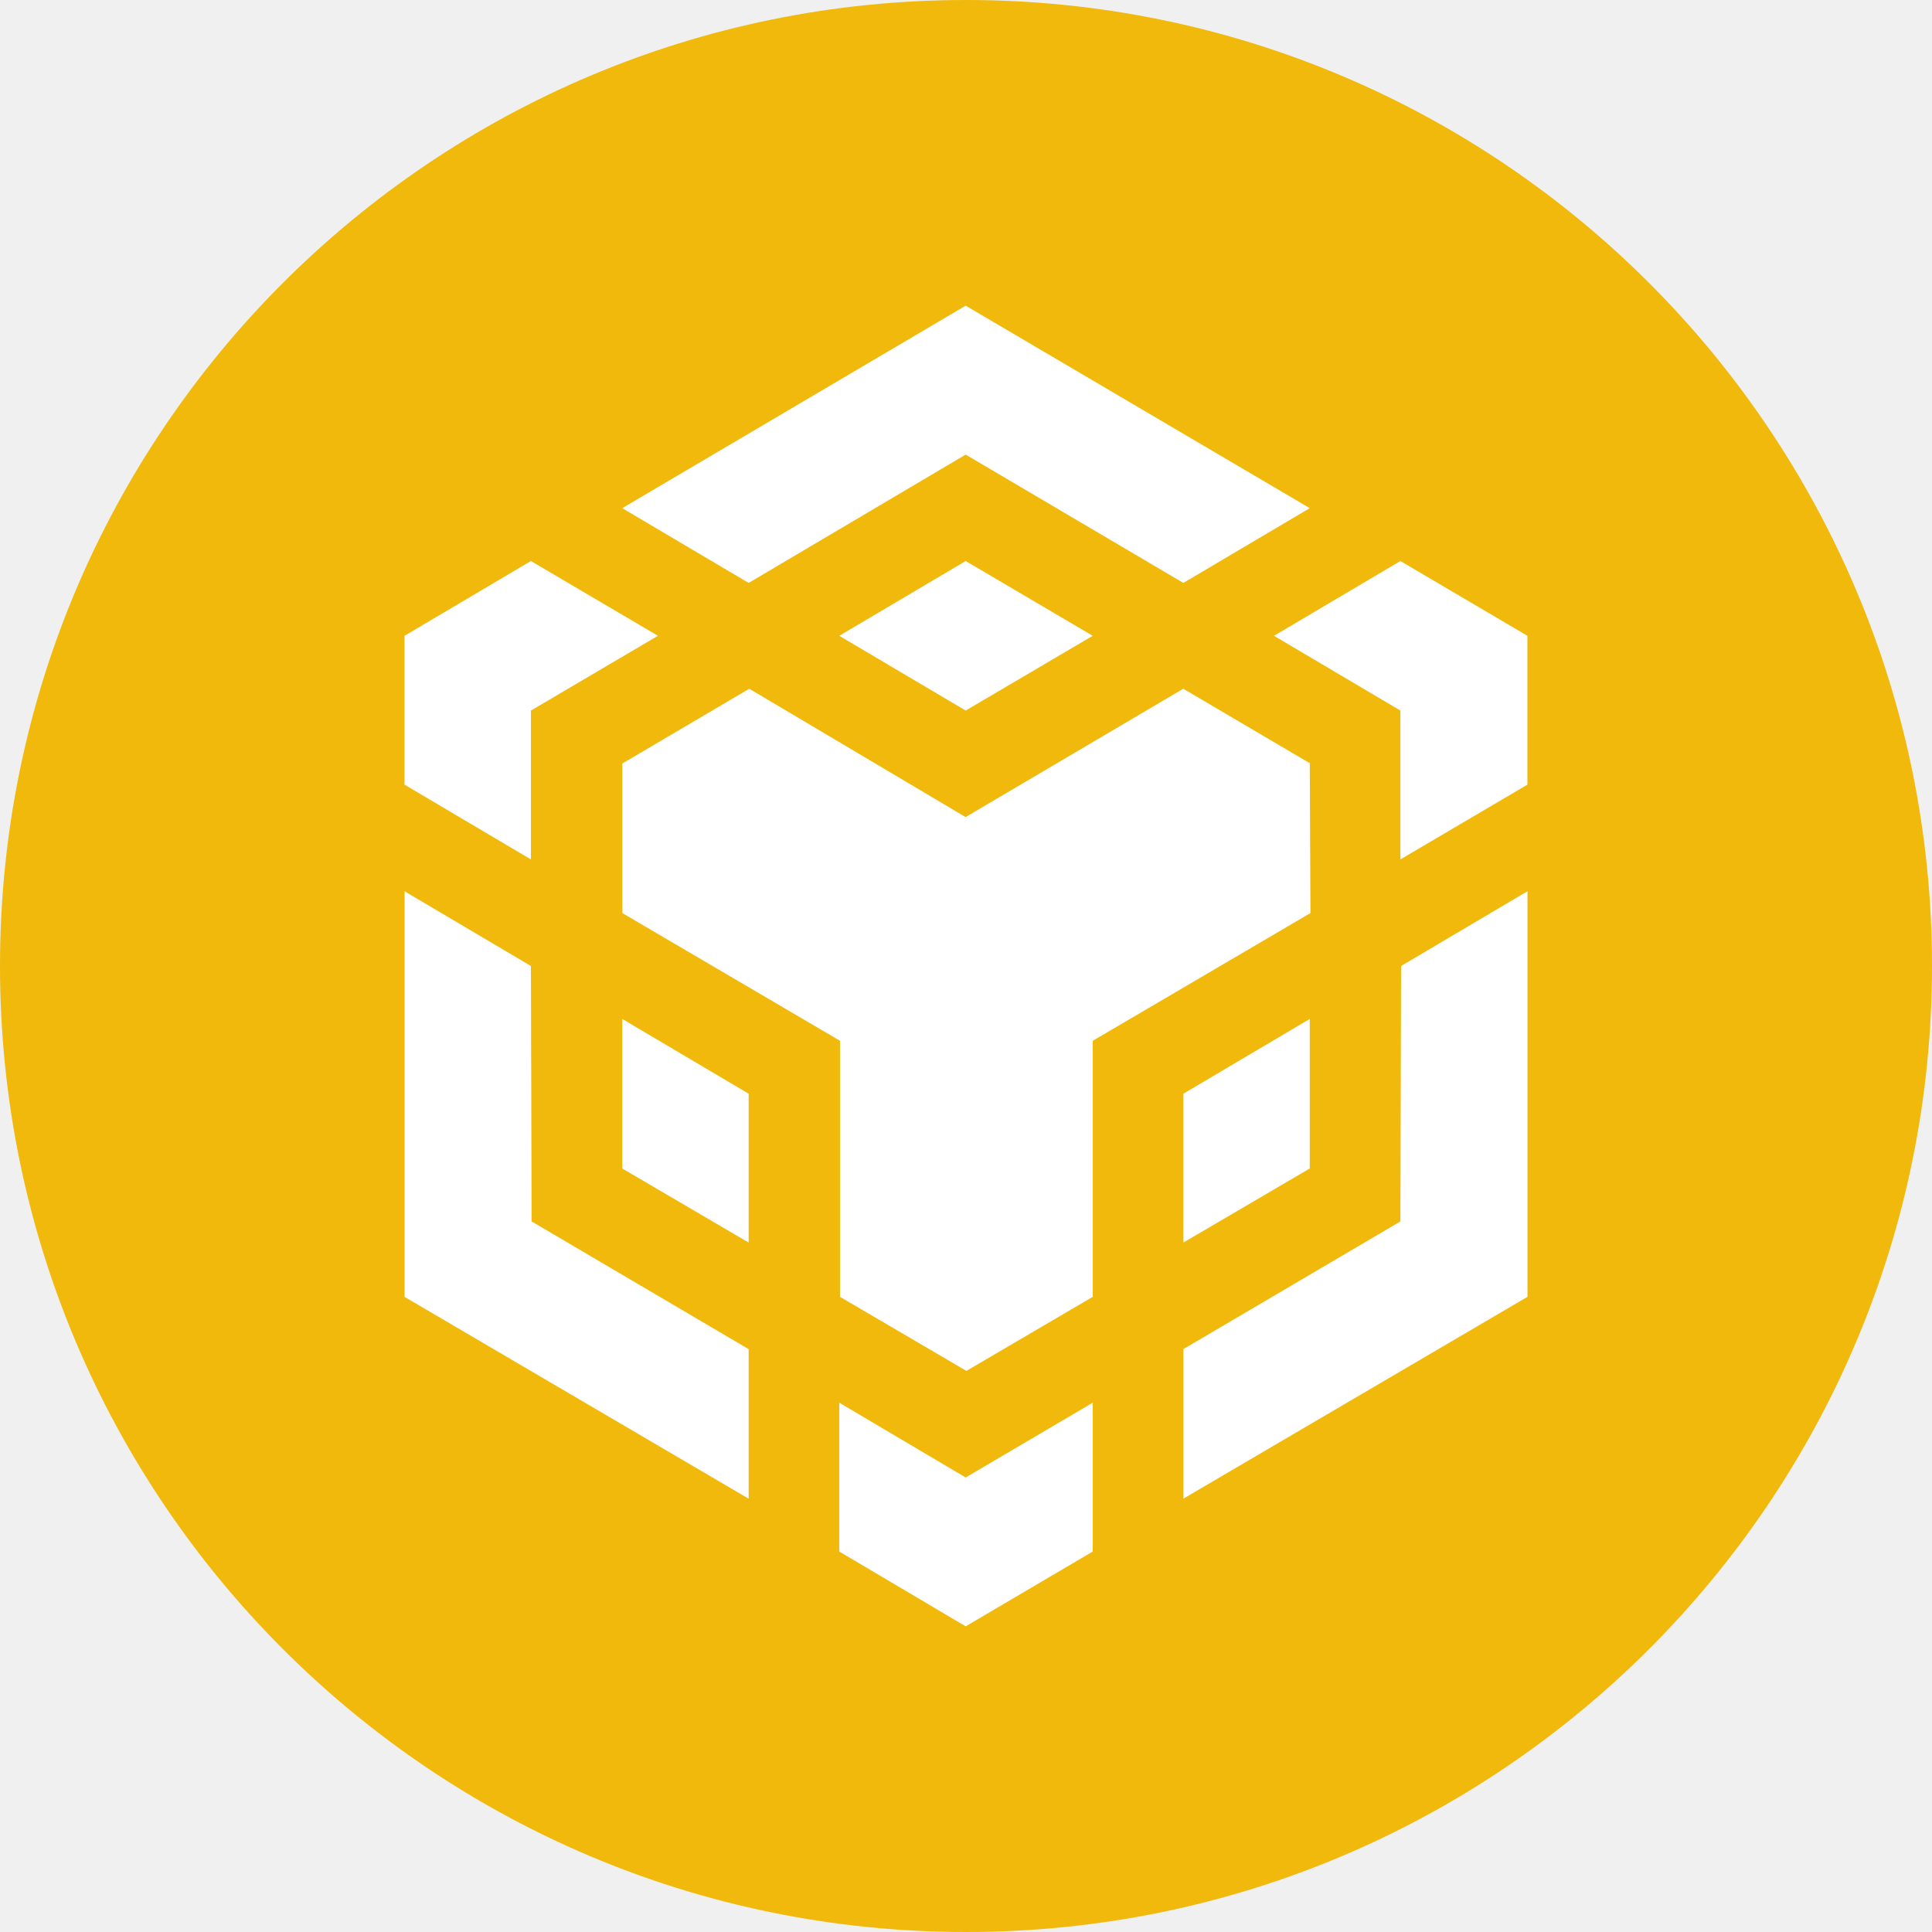
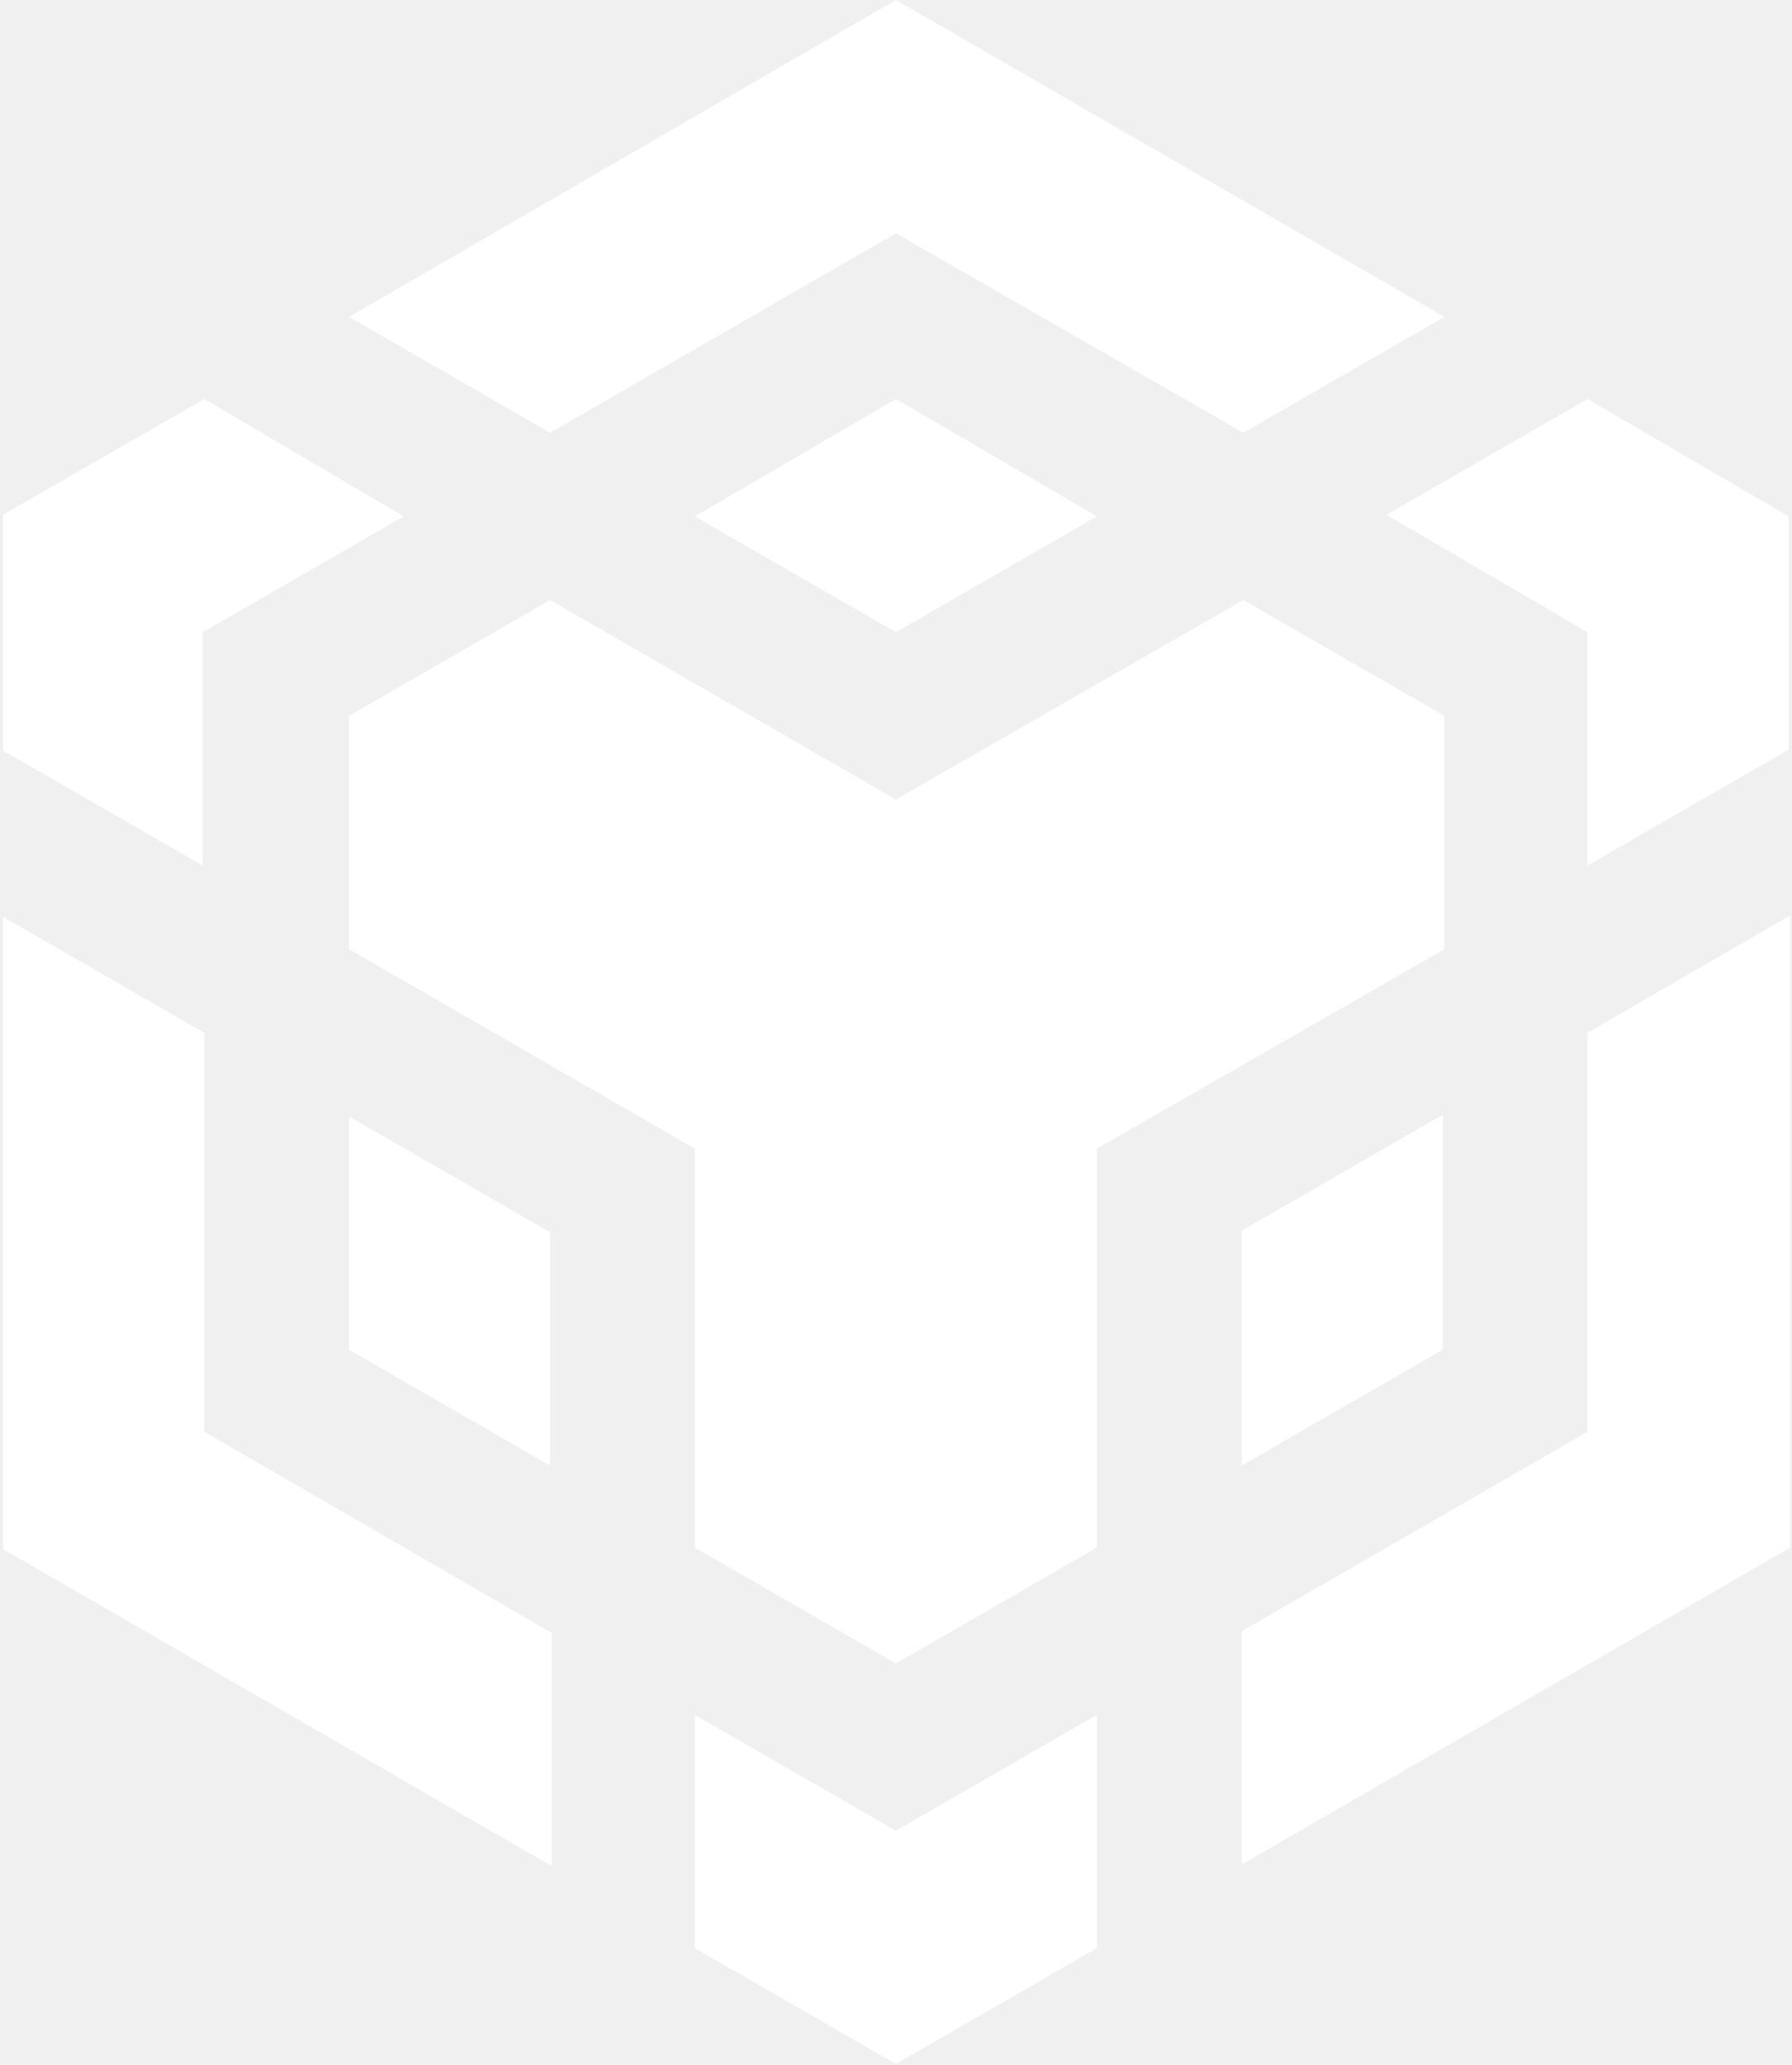
- <svg xmlns="http://www.w3.org/2000/svg" version="1.1" id="Layer_1" x="0px" y="0px" viewBox="0 0 2496 2496" style="enable-background:new 0 0 2496 2496;" xml:space="preserve">
-   <g>
-     <path style="fill-rule:evenodd;clip-rule:evenodd;fill:#F0B90B;" d="M1248,0c689.3,0,1248,558.7,1248,1248s-558.7,1248-1248,1248   S0,1937.3,0,1248S558.7,0,1248,0L1248,0z" />
-     <path style="fill:#FFFFFF;" d="M685.9,1248l0.9,330l280.4,165v193.2l-444.5-260.7v-524L685.9,1248L685.9,1248z M685.9,918v192.3   l-163.3-96.6V821.4l163.3-96.6l164.1,96.6L685.9,918L685.9,918z M1084.3,821.4l163.3-96.6l164.1,96.6L1247.6,918L1084.3,821.4   L1084.3,821.4z" />
-     <path style="fill:#FFFFFF;" d="M803.9,1509.6v-193.2l163.3,96.6v192.3L803.9,1509.6L803.9,1509.6z M1084.3,1812.2l163.3,96.6   l164.1-96.6v192.3l-164.1,96.6l-163.3-96.6V1812.2L1084.3,1812.2z M1645.9,821.4l163.3-96.6l164.1,96.6v192.3l-164.1,96.6V918   L1645.9,821.4L1645.9,821.4L1645.9,821.4z M1809.2,1578l0.9-330l163.3-96.6v524l-444.5,260.7v-193.2L1809.2,1578L1809.2,1578   L1809.2,1578z" />
-     <polygon style="fill:#FFFFFF;" points="1692.1,1509.6 1528.8,1605.3 1528.8,1413 1692.1,1316.4 1692.1,1509.6  " />
-     <path style="fill:#FFFFFF;" d="M1692.1,986.4l0.9,193.2l-281.2,165v330.8l-163.3,95.7l-163.3-95.7v-330.8l-281.2-165V986.4   L968,889.8l279.5,165.8l281.2-165.8l164.1,96.6H1692.1L1692.1,986.4z M803.9,656.5l443.7-261.6l444.5,261.6l-163.3,96.6   l-281.2-165.8L967.2,753.1L803.9,656.5L803.9,656.5z" />
-   </g>
+ <svg xmlns="http://www.w3.org/2000/svg" fill="none" viewBox="0 0 841 969">
+   <path fill="#fff" d="m258.19 203.06-94.37-54.35L420.5 0l257.44 148.71-94.37 54.35-163.07-93.6-162.31 93.6Zm486.94 93.6v109.47l94.37-54.35V242.32l-94.37-55.1-94.37 54.34 94.37 55.1Zm-419-54.34 94.37 54.35 94.37-54.35-94.37-55.1-94.37 55.1Zm351.8 93.6-94.36-54.35-163.07 93.6-162.31-93.6-94.37 54.35v109.46l162.31 93.6V726.2l94.37 54.35 94.37-54.35V538.99l163.07-93.6V335.91Zm67.2 335.93-162.32 93.6v109.46L840.25 726.2V429.53l-95.12 55.1v187.22ZM582.8 687.7l94.37-54.35V523.13l-94.37 54.36v110.2Zm-256.68 117v109.46l94.37 54.36 94.37-54.36V804.71l-94.37 54.35-94.37-54.35ZM.75 351.79l94.37 54.35V296.67l94.37-54.35-93.62-55.1L1.5 241.55v110.22H.75Zm95.12 132.86L1.5 430.27v296.67l257.44 148.71V766.21L95.87 671.85V484.63Zm162.31 93.6-94.36-54.35v109.46l94.37 54.35V578.24Z" />
</svg>
